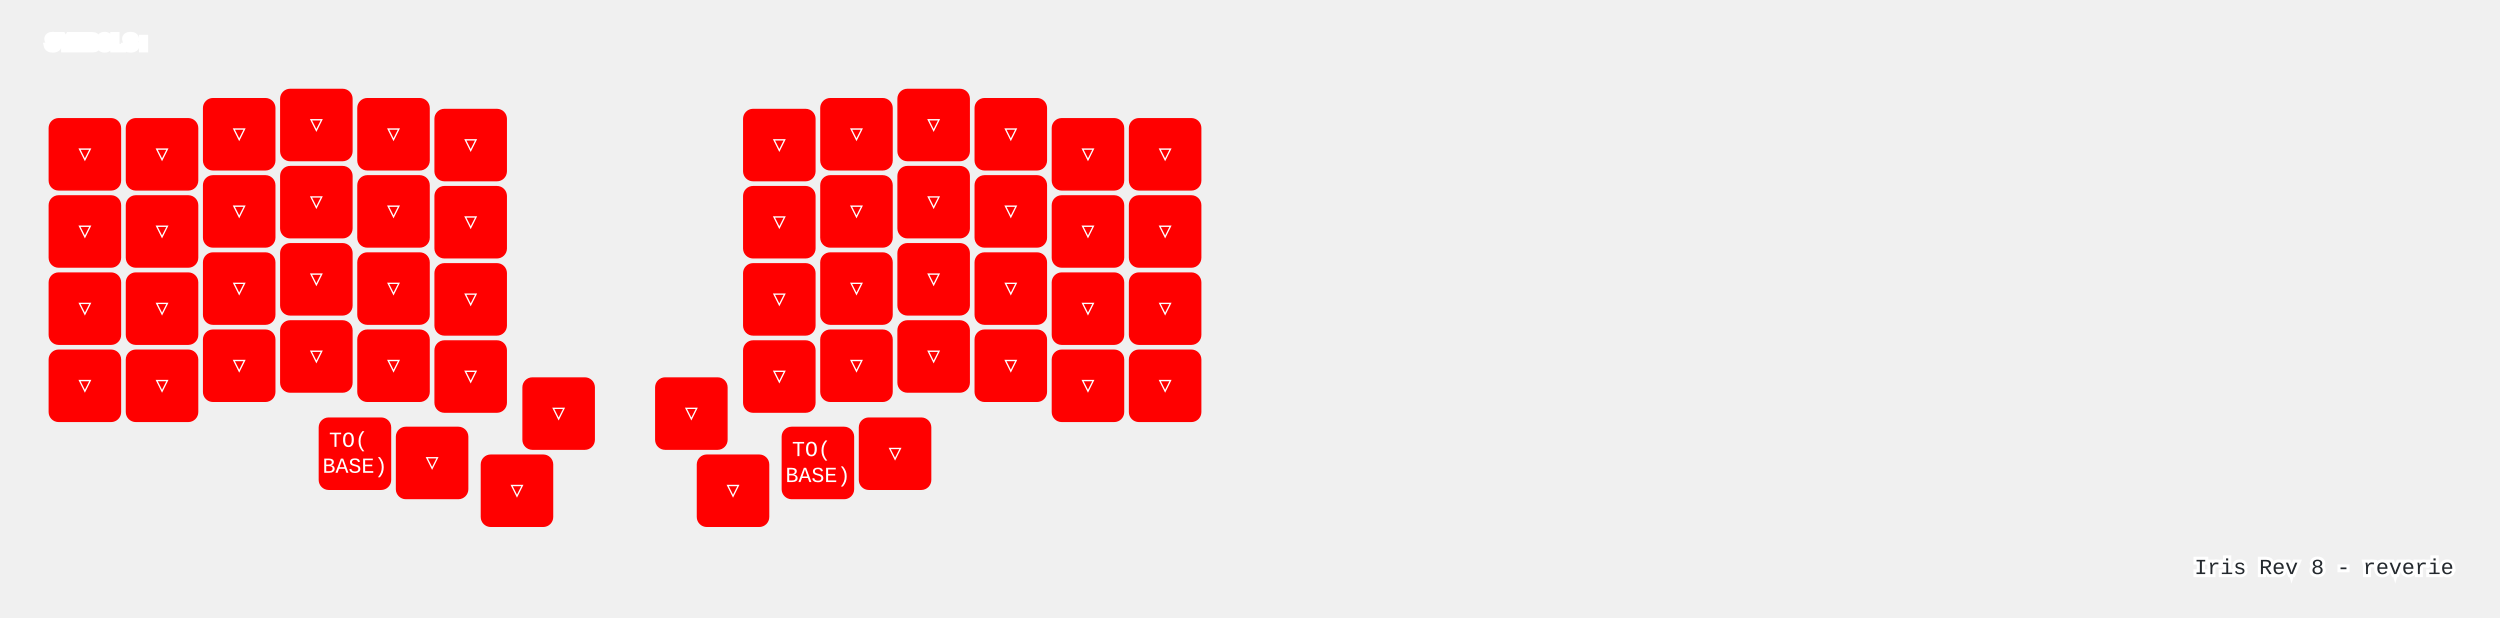
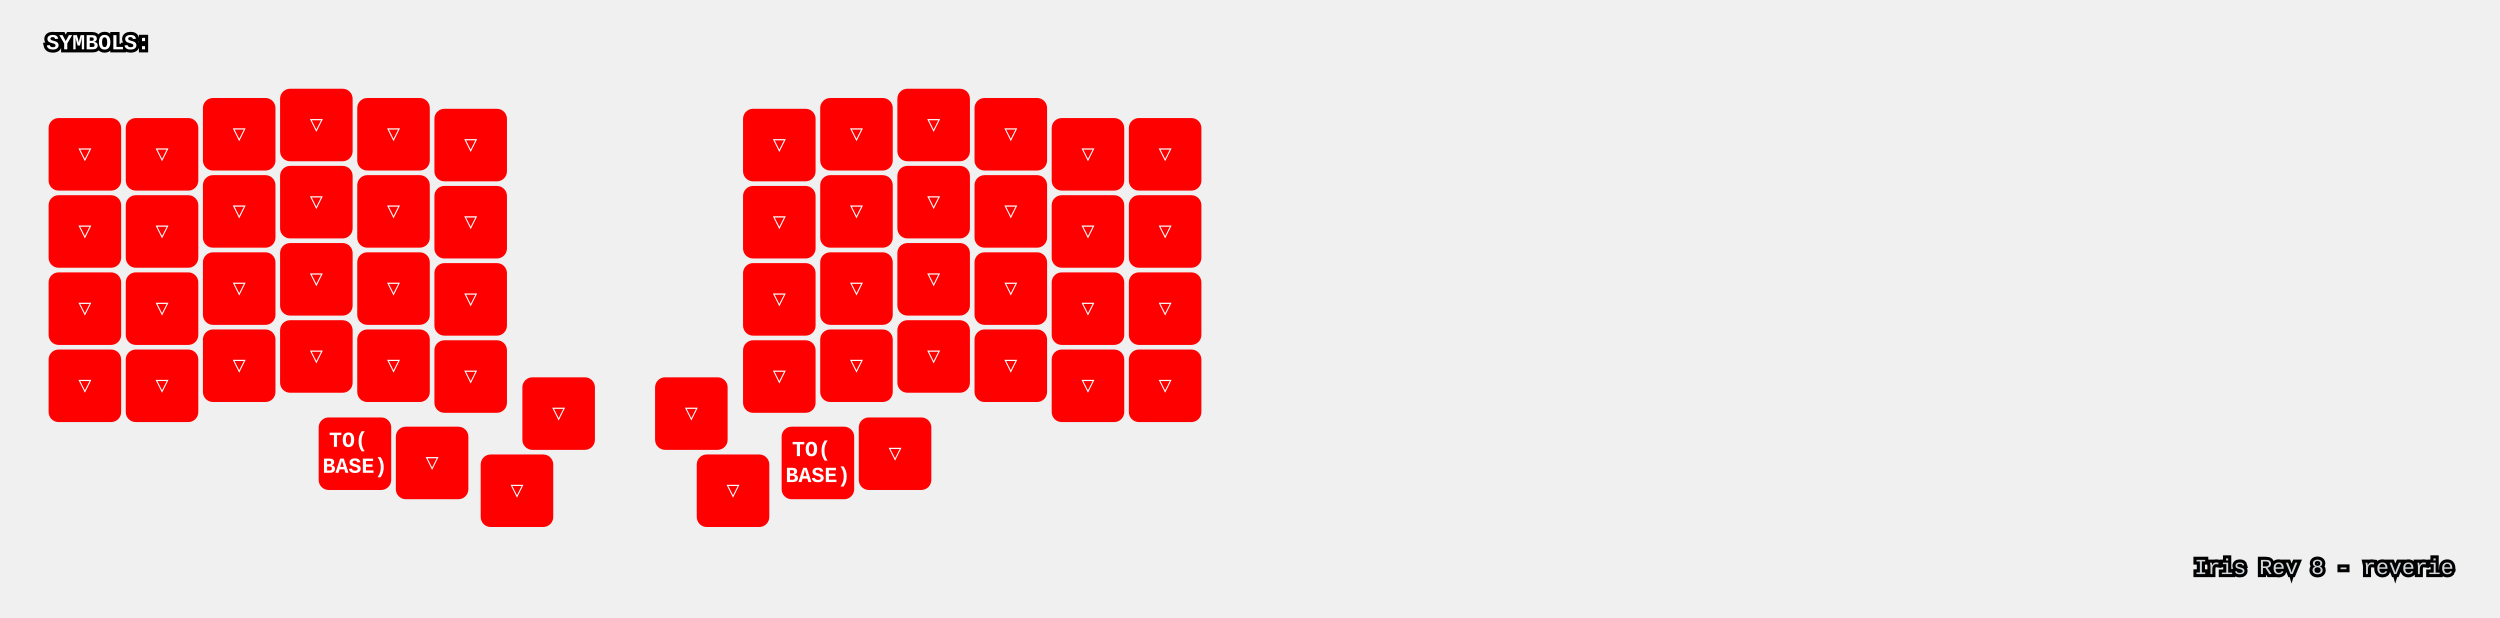
<svg xmlns="http://www.w3.org/2000/svg" width="1620" height="400" viewBox="0 0 1620 400" class="keymap">
  <style>/* inherit to force styles through use tags */
svg path {
    fill: inherit;
}

/* font and background color specifications */
svg.keymap {
    font-family: SFMono-Regular,Consolas,Liberation Mono,Menlo,monospace;
    font-size: 14px;
    font-kerning: normal;
    text-rendering: optimizeLegibility;
    fill: #24292e;
}

/* default key styling */
rect.key {
    fill: #f6f8fa;
}

rect.key, rect.combo {
    stroke: #c9cccf;
    stroke-width: 1;
}

/* default key side styling, only used is draw_key_sides is set */
rect.side {
    filter: brightness(90%);
}

/* color accent for combo boxes */
rect.combo, rect.combo-separate {
    fill: #cdf;
}

/* color accent for held keys */
rect.held, rect.combo.held {
    fill: #fdd;
}

/* color accent for ghost (optional) keys */
rect.ghost, rect.combo.ghost {
    stroke-dasharray: 4, 4;
    stroke-width: 2;
}

text {
    text-anchor: middle;
    dominant-baseline: middle;
}

/* styling for layer labels */
text.label {
    font-weight: bold;
    text-anchor: start;
    stroke: white;
    stroke-width: 4;
    paint-order: stroke;
}

/* styling for optional footer */
text.footer {
    text-anchor: end;
    dominant-baseline: auto;
    stroke: white;
    stroke-width: 4;
    paint-order: stroke;
}

/* styling for combo tap, and key non-tap label text */
text.combo, text.hold, text.shifted, text.left, text.right {
    font-size: 11px;
}

text.hold {
    text-anchor: middle;
    dominant-baseline: auto;
}

text.shifted {
    text-anchor: middle;
    dominant-baseline: hanging;
}

text.left {
    text-anchor: start;
}

text.right {
    text-anchor: end;
}

text.layer-activator {
    text-decoration: underline;
}

/* styling for hold/shifted label text in combo box */
text.combo.hold, text.combo.shifted, text.combo.left, text.combo.right {
    font-size: 8px;
}

/* lighter symbol for transparent keys */
text.trans {
    fill: #7b7e81;
}

/* styling for combo dendrons */
path.combo {
    stroke-width: 1;
    stroke: gray;
    fill: none;
}

/* Start Tabler Icons Cleanup */
/* cannot use height/width with glyphs */
.icon-tabler &gt; path {
    fill: inherit;
    stroke: inherit;
    stroke-width: 2;
}
/* hide tabler's default box */
.icon-tabler &gt; path[stroke="none"][fill="none"] {
    visibility: hidden;
}
/* End Tabler Icons Cleanup */

+ svg.keymap { fill: #d1d6db; }
+ rect.key { fill: #3f4750; }
+ rect.key, rect.combo { stroke: #60666c; }
+ rect.combo, rect.combo-separate { fill: #1f3d7a; }
+ rect.held, rect.combo.held { fill: #854747; }
+ text.label, text.footer { stroke: black; }
+ text.trans { fill: #7e8184; }
+ path.combo { stroke: #7f7f7f; }
+ 
svg.keymap g.layer-BASE rect.key { fill: #9300ff !important; stroke: #9300ff !important; } /* Star Platinum Purple */ 
svg.keymap g.layer-FUNCTION rect.key { fill: #0fee00 !important; stroke: #0fee00 !important; }  /* Squeeze Toy Alien */ 
svg.keymap g.layer-NUMBERS rect.key { fill: #2000ff !important; stroke: #2000ff !important; }  /* Blue Pencil */ 
svg.keymap g.layer-SYMBOLS rect.key { fill: #ff0000 !important; stroke: #ff0000 !important; } /* Red */ 
svg.keymap g.layer-SYSTEM rect.key { fill: #f6ff00 !important; stroke: #f6ff00 !important; } /* Busy Bee */
svg.keymap g.layer-GAMING rect.key { fill: #00fff4 !important; stroke: #00fff4 !important; } /* Turquoise Blue */ 
svg.keymap g.layer-MACRO rect.key { fill: #ff008e !important; stroke: #ff008e !important; } /* Pink Panther */

/* Make transparent keys have reduced opacity */
rect.ghost { 
  fill: #666666 !important; 
  opacity: 0.3 !important; 
}

/* Better contrast for text on colored backgrounds */
+ /* Add new layers here: svg.keymap g.layer-NEWLAYER text { fill: #000000; } */
svg.keymap g.layer-BASE text,
+ svg.keymap g.layer-NUMBERS text,
svg.keymap g.layer-FUNCTION text,
- svg.keymap g.layer-NUMBERS text,
svg.keymap g.layer-SYMBOLS text,
svg.keymap g.layer-SYSTEM text,
svg.keymap g.layer-GAMING text,
svg.keymap g.layer-MACRO text {
  fill: #ffffff !important;
+   font-weight: bold !important;
+   font-size: 14px !important;
}

/* Held/accent keys */
rect.held { 
  fill: #ff6b6b !important; 
  opacity: 0.8 !important; 
}

/* Combo styling */
rect.combo { 
  fill: #4ecdc4 !important; 
  opacity: 0.7 !important; 
}
</style>
  <g transform="translate(30, 0)" class="layer-SYMBOLS">
    <text x="0" y="28" class="label" id="SYMBOLS">SYMBOLS:</text>
    <g transform="translate(0, 56)">
      <g transform="translate(25, 44)" class="key trans keypos-0">
        <rect rx="6" ry="6" x="-23" y="-23" width="46" height="46" class="key trans" />
        <text x="0" y="0" class="key trans tap">▽</text>
      </g>
      <g transform="translate(75, 44)" class="key trans keypos-1">
        <rect rx="6" ry="6" x="-23" y="-23" width="46" height="46" class="key trans" />
        <text x="0" y="0" class="key trans tap">▽</text>
      </g>
      <g transform="translate(125, 31)" class="key trans keypos-2">
        <rect rx="6" ry="6" x="-23" y="-23" width="46" height="46" class="key trans" />
        <text x="0" y="0" class="key trans tap">▽</text>
      </g>
      <g transform="translate(175, 25)" class="key trans keypos-3">
        <rect rx="6" ry="6" x="-23" y="-23" width="46" height="46" class="key trans" />
        <text x="0" y="0" class="key trans tap">▽</text>
      </g>
      <g transform="translate(225, 31)" class="key trans keypos-4">
        <rect rx="6" ry="6" x="-23" y="-23" width="46" height="46" class="key trans" />
        <text x="0" y="0" class="key trans tap">▽</text>
      </g>
      <g transform="translate(275, 38)" class="key trans keypos-5">
        <rect rx="6" ry="6" x="-23" y="-23" width="46" height="46" class="key trans" />
        <text x="0" y="0" class="key trans tap">▽</text>
      </g>
      <g transform="translate(475, 38)" class="key trans keypos-6">
        <rect rx="6" ry="6" x="-23" y="-23" width="46" height="46" class="key trans" />
        <text x="0" y="0" class="key trans tap">▽</text>
      </g>
      <g transform="translate(525, 31)" class="key trans keypos-7">
        <rect rx="6" ry="6" x="-23" y="-23" width="46" height="46" class="key trans" />
        <text x="0" y="0" class="key trans tap">▽</text>
      </g>
      <g transform="translate(575, 25)" class="key trans keypos-8">
        <rect rx="6" ry="6" x="-23" y="-23" width="46" height="46" class="key trans" />
        <text x="0" y="0" class="key trans tap">▽</text>
      </g>
      <g transform="translate(625, 31)" class="key trans keypos-9">
        <rect rx="6" ry="6" x="-23" y="-23" width="46" height="46" class="key trans" />
        <text x="0" y="0" class="key trans tap">▽</text>
      </g>
      <g transform="translate(675, 44)" class="key trans keypos-10">
        <rect rx="6" ry="6" x="-23" y="-23" width="46" height="46" class="key trans" />
        <text x="0" y="0" class="key trans tap">▽</text>
      </g>
      <g transform="translate(725, 44)" class="key trans keypos-11">
        <rect rx="6" ry="6" x="-23" y="-23" width="46" height="46" class="key trans" />
        <text x="0" y="0" class="key trans tap">▽</text>
      </g>
      <g transform="translate(25, 94)" class="key trans keypos-12">
        <rect rx="6" ry="6" x="-23" y="-23" width="46" height="46" class="key trans" />
        <text x="0" y="0" class="key trans tap">▽</text>
      </g>
      <g transform="translate(75, 94)" class="key trans keypos-13">
        <rect rx="6" ry="6" x="-23" y="-23" width="46" height="46" class="key trans" />
        <text x="0" y="0" class="key trans tap">▽</text>
      </g>
      <g transform="translate(125, 81)" class="key trans keypos-14">
        <rect rx="6" ry="6" x="-23" y="-23" width="46" height="46" class="key trans" />
        <text x="0" y="0" class="key trans tap">▽</text>
      </g>
      <g transform="translate(175, 75)" class="key trans keypos-15">
        <rect rx="6" ry="6" x="-23" y="-23" width="46" height="46" class="key trans" />
        <text x="0" y="0" class="key trans tap">▽</text>
      </g>
      <g transform="translate(225, 81)" class="key trans keypos-16">
        <rect rx="6" ry="6" x="-23" y="-23" width="46" height="46" class="key trans" />
        <text x="0" y="0" class="key trans tap">▽</text>
      </g>
      <g transform="translate(275, 88)" class="key trans keypos-17">
        <rect rx="6" ry="6" x="-23" y="-23" width="46" height="46" class="key trans" />
        <text x="0" y="0" class="key trans tap">▽</text>
      </g>
      <g transform="translate(475, 88)" class="key trans keypos-18">
        <rect rx="6" ry="6" x="-23" y="-23" width="46" height="46" class="key trans" />
        <text x="0" y="0" class="key trans tap">▽</text>
      </g>
      <g transform="translate(525, 81)" class="key trans keypos-19">
        <rect rx="6" ry="6" x="-23" y="-23" width="46" height="46" class="key trans" />
        <text x="0" y="0" class="key trans tap">▽</text>
      </g>
      <g transform="translate(575, 75)" class="key trans keypos-20">
        <rect rx="6" ry="6" x="-23" y="-23" width="46" height="46" class="key trans" />
        <text x="0" y="0" class="key trans tap">▽</text>
      </g>
      <g transform="translate(625, 81)" class="key trans keypos-21">
        <rect rx="6" ry="6" x="-23" y="-23" width="46" height="46" class="key trans" />
        <text x="0" y="0" class="key trans tap">▽</text>
      </g>
      <g transform="translate(675, 94)" class="key trans keypos-22">
        <rect rx="6" ry="6" x="-23" y="-23" width="46" height="46" class="key trans" />
        <text x="0" y="0" class="key trans tap">▽</text>
      </g>
      <g transform="translate(725, 94)" class="key trans keypos-23">
        <rect rx="6" ry="6" x="-23" y="-23" width="46" height="46" class="key trans" />
        <text x="0" y="0" class="key trans tap">▽</text>
      </g>
      <g transform="translate(25, 144)" class="key trans keypos-24">
        <rect rx="6" ry="6" x="-23" y="-23" width="46" height="46" class="key trans" />
        <text x="0" y="0" class="key trans tap">▽</text>
      </g>
      <g transform="translate(75, 144)" class="key trans keypos-25">
        <rect rx="6" ry="6" x="-23" y="-23" width="46" height="46" class="key trans" />
        <text x="0" y="0" class="key trans tap">▽</text>
      </g>
      <g transform="translate(125, 131)" class="key trans keypos-26">
        <rect rx="6" ry="6" x="-23" y="-23" width="46" height="46" class="key trans" />
        <text x="0" y="0" class="key trans tap">▽</text>
      </g>
      <g transform="translate(175, 125)" class="key trans keypos-27">
        <rect rx="6" ry="6" x="-23" y="-23" width="46" height="46" class="key trans" />
        <text x="0" y="0" class="key trans tap">▽</text>
      </g>
      <g transform="translate(225, 131)" class="key trans keypos-28">
        <rect rx="6" ry="6" x="-23" y="-23" width="46" height="46" class="key trans" />
        <text x="0" y="0" class="key trans tap">▽</text>
      </g>
      <g transform="translate(275, 138)" class="key trans keypos-29">
        <rect rx="6" ry="6" x="-23" y="-23" width="46" height="46" class="key trans" />
        <text x="0" y="0" class="key trans tap">▽</text>
      </g>
      <g transform="translate(475, 138)" class="key trans keypos-30">
        <rect rx="6" ry="6" x="-23" y="-23" width="46" height="46" class="key trans" />
        <text x="0" y="0" class="key trans tap">▽</text>
      </g>
      <g transform="translate(525, 131)" class="key trans keypos-31">
        <rect rx="6" ry="6" x="-23" y="-23" width="46" height="46" class="key trans" />
        <text x="0" y="0" class="key trans tap">▽</text>
      </g>
      <g transform="translate(575, 125)" class="key trans keypos-32">
        <rect rx="6" ry="6" x="-23" y="-23" width="46" height="46" class="key trans" />
        <text x="0" y="0" class="key trans tap">▽</text>
      </g>
      <g transform="translate(625, 131)" class="key trans keypos-33">
        <rect rx="6" ry="6" x="-23" y="-23" width="46" height="46" class="key trans" />
        <text x="0" y="0" class="key trans tap">▽</text>
      </g>
      <g transform="translate(675, 144)" class="key trans keypos-34">
        <rect rx="6" ry="6" x="-23" y="-23" width="46" height="46" class="key trans" />
        <text x="0" y="0" class="key trans tap">▽</text>
      </g>
      <g transform="translate(725, 144)" class="key trans keypos-35">
        <rect rx="6" ry="6" x="-23" y="-23" width="46" height="46" class="key trans" />
        <text x="0" y="0" class="key trans tap">▽</text>
      </g>
      <g transform="translate(25, 194)" class="key trans keypos-36">
        <rect rx="6" ry="6" x="-23" y="-23" width="46" height="46" class="key trans" />
        <text x="0" y="0" class="key trans tap">▽</text>
      </g>
      <g transform="translate(75, 194)" class="key trans keypos-37">
        <rect rx="6" ry="6" x="-23" y="-23" width="46" height="46" class="key trans" />
        <text x="0" y="0" class="key trans tap">▽</text>
      </g>
      <g transform="translate(125, 181)" class="key trans keypos-38">
        <rect rx="6" ry="6" x="-23" y="-23" width="46" height="46" class="key trans" />
        <text x="0" y="0" class="key trans tap">▽</text>
      </g>
      <g transform="translate(175, 175)" class="key trans keypos-39">
        <rect rx="6" ry="6" x="-23" y="-23" width="46" height="46" class="key trans" />
        <text x="0" y="0" class="key trans tap">▽</text>
      </g>
      <g transform="translate(225, 181)" class="key trans keypos-40">
        <rect rx="6" ry="6" x="-23" y="-23" width="46" height="46" class="key trans" />
        <text x="0" y="0" class="key trans tap">▽</text>
      </g>
      <g transform="translate(275, 188)" class="key trans keypos-41">
        <rect rx="6" ry="6" x="-23" y="-23" width="46" height="46" class="key trans" />
        <text x="0" y="0" class="key trans tap">▽</text>
      </g>
      <g transform="translate(332, 212)" class="key trans keypos-42">
        <rect rx="6" ry="6" x="-23" y="-23" width="46" height="46" class="key trans" />
        <text x="0" y="0" class="key trans tap">▽</text>
      </g>
      <g transform="translate(418, 212)" class="key trans keypos-43">
        <rect rx="6" ry="6" x="-23" y="-23" width="46" height="46" class="key trans" />
        <text x="0" y="0" class="key trans tap">▽</text>
      </g>
      <g transform="translate(475, 188)" class="key trans keypos-44">
        <rect rx="6" ry="6" x="-23" y="-23" width="46" height="46" class="key trans" />
        <text x="0" y="0" class="key trans tap">▽</text>
      </g>
      <g transform="translate(525, 181)" class="key trans keypos-45">
        <rect rx="6" ry="6" x="-23" y="-23" width="46" height="46" class="key trans" />
        <text x="0" y="0" class="key trans tap">▽</text>
      </g>
      <g transform="translate(575, 175)" class="key trans keypos-46">
        <rect rx="6" ry="6" x="-23" y="-23" width="46" height="46" class="key trans" />
        <text x="0" y="0" class="key trans tap">▽</text>
      </g>
      <g transform="translate(625, 181)" class="key trans keypos-47">
        <rect rx="6" ry="6" x="-23" y="-23" width="46" height="46" class="key trans" />
        <text x="0" y="0" class="key trans tap">▽</text>
      </g>
      <g transform="translate(675, 194)" class="key trans keypos-48">
        <rect rx="6" ry="6" x="-23" y="-23" width="46" height="46" class="key trans" />
        <text x="0" y="0" class="key trans tap">▽</text>
      </g>
      <g transform="translate(725, 194)" class="key trans keypos-49">
        <rect rx="6" ry="6" x="-23" y="-23" width="46" height="46" class="key trans" />
        <text x="0" y="0" class="key trans tap">▽</text>
      </g>
      <g transform="translate(200, 238)" class="key keypos-50">
        <rect rx="6" ry="6" x="-23" y="-23" width="46" height="46" class="key" />
        <text x="0" y="0" class="key tap">
          <tspan x="0" dy="-0.6em">TO(</tspan>
          <tspan x="0" dy="1.2em">BASE)</tspan>
        </text>
      </g>
      <g transform="translate(250, 244)" class="key trans keypos-51">
        <rect rx="6" ry="6" x="-23" y="-23" width="46" height="46" class="key trans" />
        <text x="0" y="0" class="key trans tap">▽</text>
      </g>
      <g transform="translate(305, 262)" class="key trans keypos-52">
        <rect rx="6" ry="6" x="-23" y="-23" width="46" height="46" class="key trans" />
        <text x="0" y="0" class="key trans tap">▽</text>
      </g>
      <g transform="translate(445, 262)" class="key trans keypos-53">
        <rect rx="6" ry="6" x="-23" y="-23" width="46" height="46" class="key trans" />
        <text x="0" y="0" class="key trans tap">▽</text>
      </g>
      <g transform="translate(500, 244)" class="key keypos-54">
        <rect rx="6" ry="6" x="-23" y="-23" width="46" height="46" class="key" />
        <text x="0" y="0" class="key tap">
          <tspan x="0" dy="-0.6em">TO(</tspan>
          <tspan x="0" dy="1.2em">BASE)</tspan>
        </text>
      </g>
      <g transform="translate(550, 238)" class="key trans keypos-55">
        <rect rx="6" ry="6" x="-23" y="-23" width="46" height="46" class="key trans" />
        <text x="0" y="0" class="key trans tap">▽</text>
      </g>
    </g>
  </g>
  <text x="1590.0" y="372.0" class="footer">Iris Rev 8 - reverie</text>
</svg>
